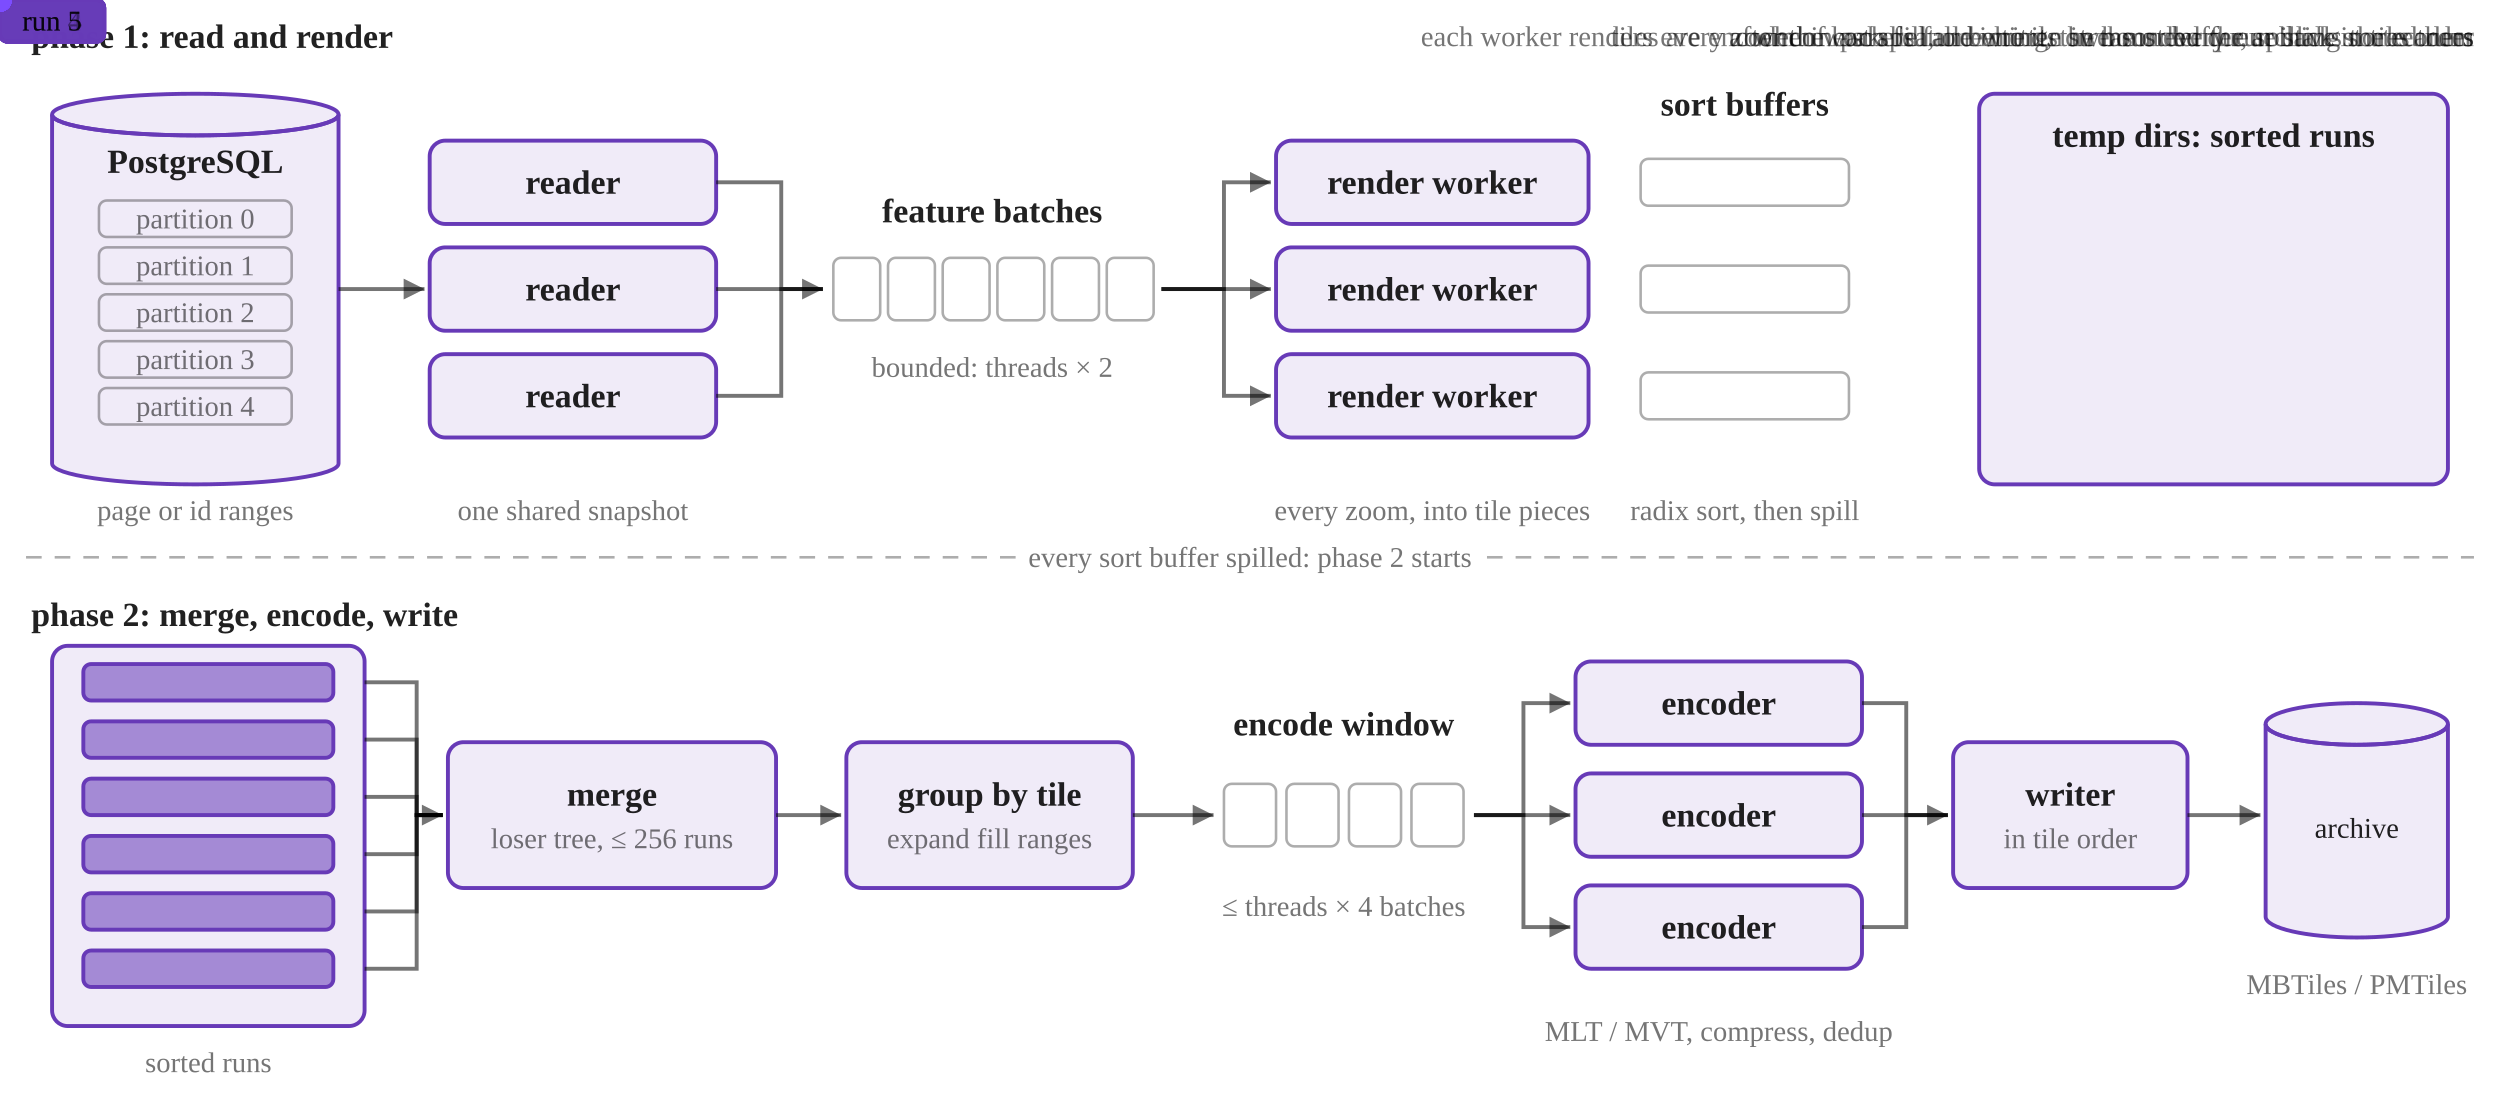
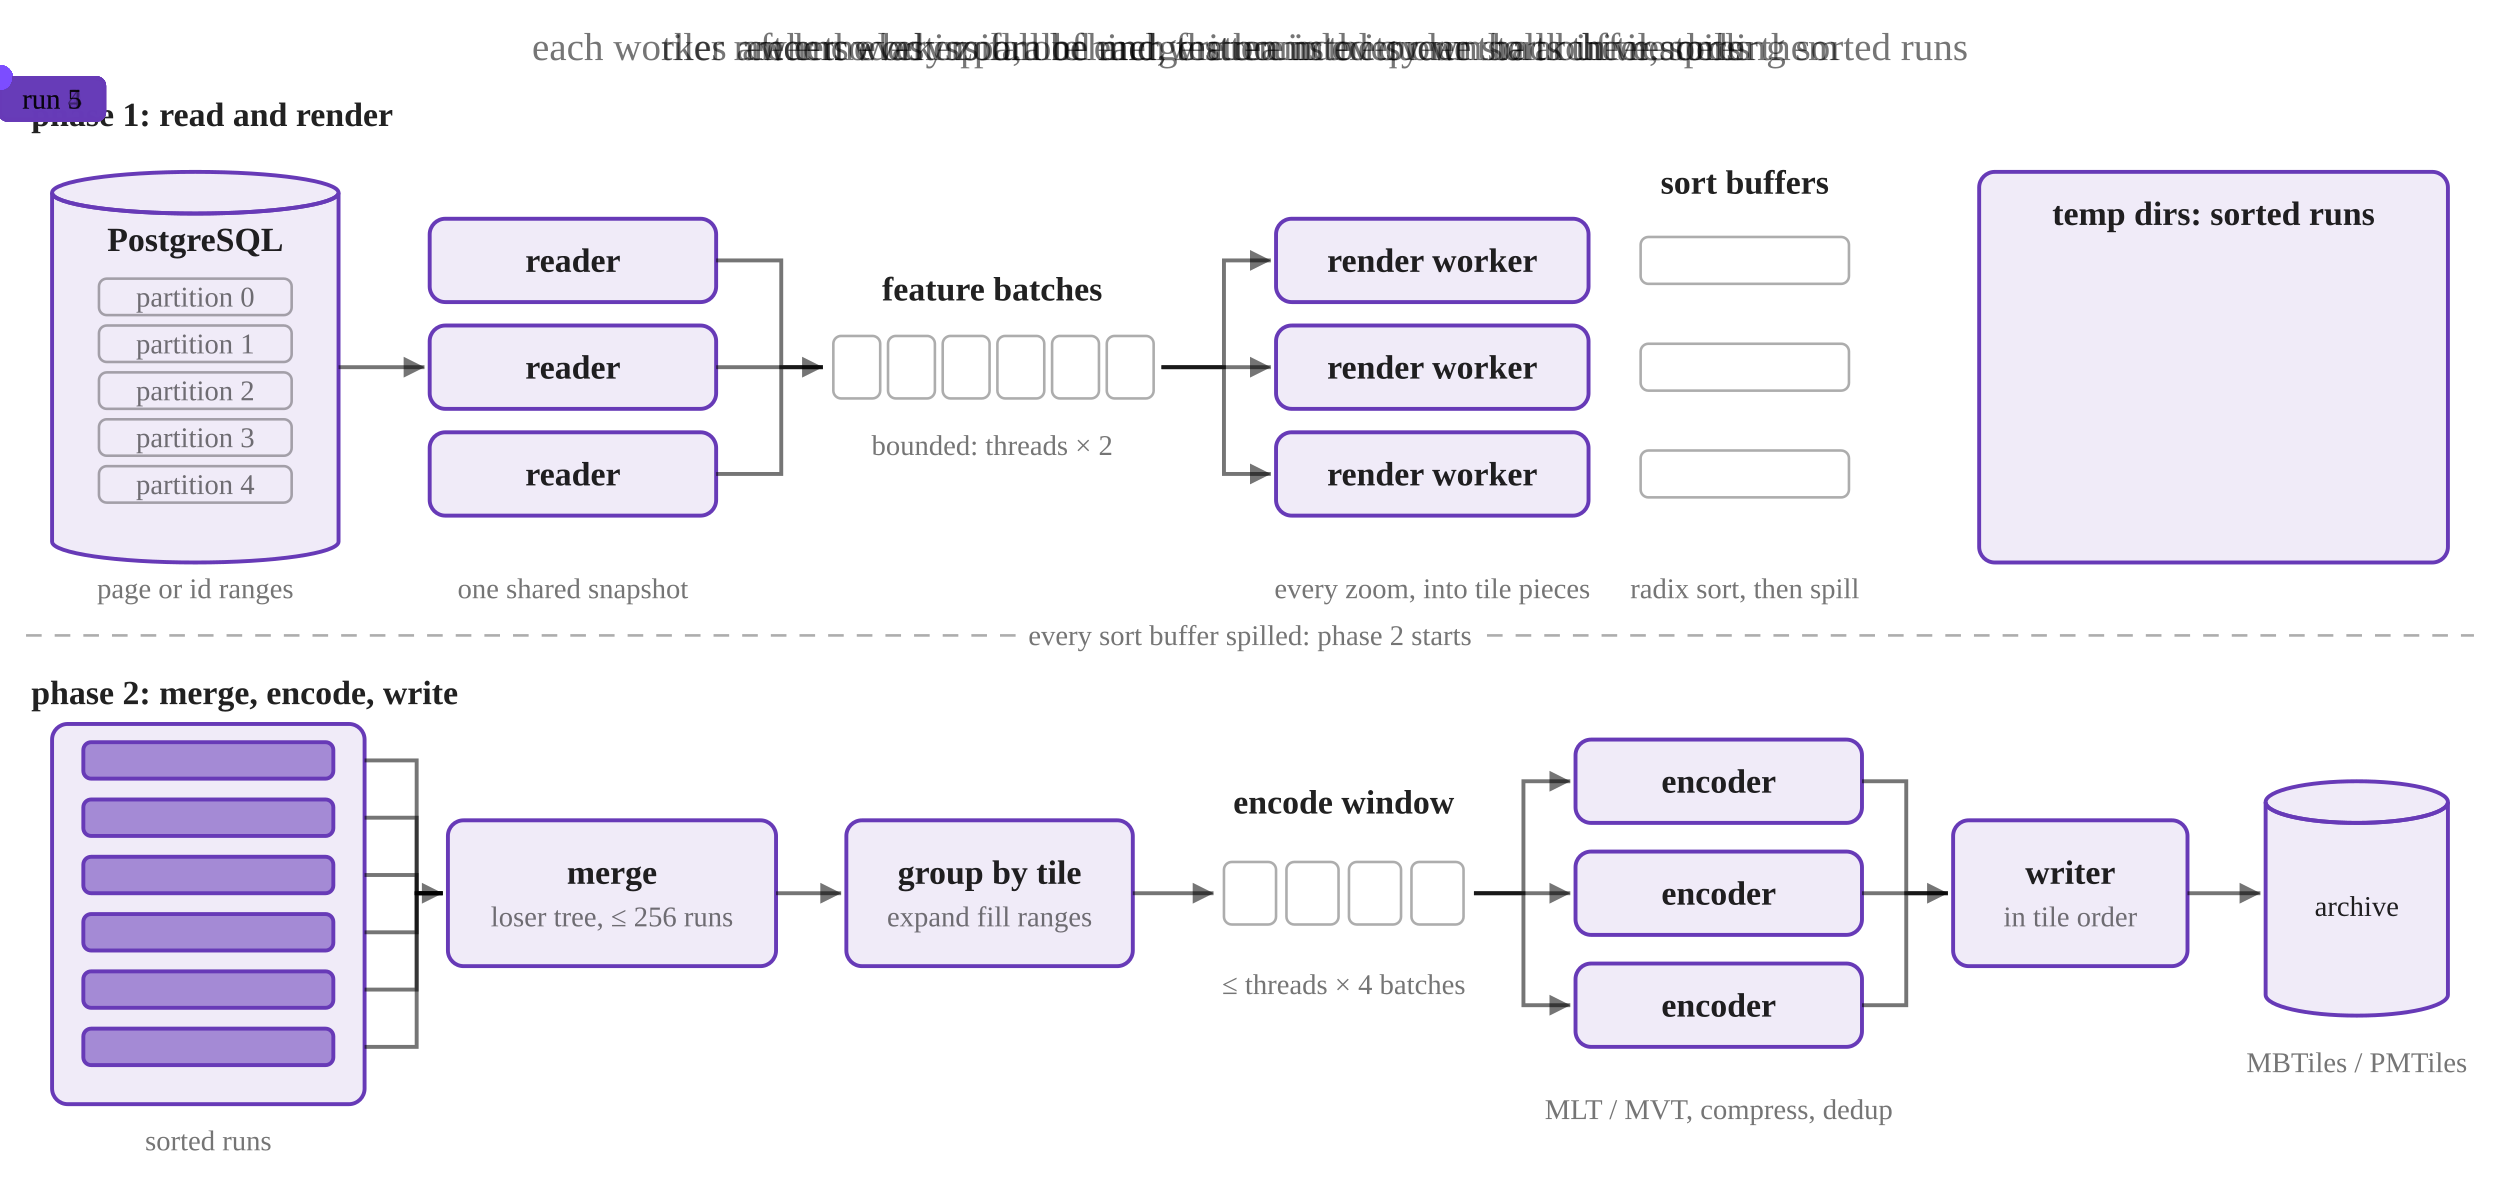
- <svg xmlns="http://www.w3.org/2000/svg" id="gen-overview" viewBox="0 0 960 430" width="100%" role="img" aria-label="martin generate in two phases: read and render into sorted runs, then merge, encode and write tiles in order">
-   <style>#gen-overview{font-family:var(--md-text-font-family,system-ui),system-ui,sans-serif;font-size:13px}#gen-overview .fg{fill:var(--md-default-fg-color,#000000de)}#gen-overview .muted{fill:var(--md-default-fg-color--light,#0000008a)}#gen-overview .line{stroke:var(--md-default-fg-color--lighter,#00000052);fill:none}#gen-overview .arrow{stroke:var(--md-default-fg-color--light,#0000008a);fill:none;stroke-width:1.5}#gen-overview .head{fill:var(--md-default-fg-color--light,#0000008a)}#gen-overview text{dominant-baseline:central}#gen-overview .t{font-weight:600}#gen-overview .s{font-size:11px}#gen-overview .mono{font-family:var(--md-code-font-family,ui-monospace),ui-monospace,monospace;font-size:11px}@media (prefers-reduced-motion:reduce){#gen-overview .motion{display:none}}#gen-overview .b-read{fill:var(--md-primary-fg-color,#673ab7);fill-opacity:.1;stroke:var(--md-primary-fg-color,#673ab7);stroke-width:1.5}#gen-overview .f-read{fill:var(--md-accent-fg-color,#7c4dff)}#gen-overview .k-read{stroke:var(--md-primary-fg-color,#673ab7)}#gen-overview .b-render{fill:var(--md-primary-fg-color,#673ab7);fill-opacity:.1;stroke:var(--md-primary-fg-color,#673ab7);stroke-width:1.5}#gen-overview .f-render{fill:var(--md-accent-fg-color,#7c4dff)}#gen-overview .k-render{stroke:var(--md-primary-fg-color,#673ab7)}#gen-overview .b-sort{fill:var(--md-primary-fg-color,#673ab7);fill-opacity:.1;stroke:var(--md-primary-fg-color,#673ab7);stroke-width:1.5}#gen-overview .f-sort{fill:var(--md-accent-fg-color,#7c4dff)}#gen-overview .k-sort{stroke:var(--md-primary-fg-color,#673ab7)}#gen-overview .b-encode{fill:var(--md-primary-fg-color,#673ab7);fill-opacity:.1;stroke:var(--md-primary-fg-color,#673ab7);stroke-width:1.5}#gen-overview .f-encode{fill:var(--md-accent-fg-color,#7c4dff)}#gen-overview .k-encode{stroke:var(--md-primary-fg-color,#673ab7)}#gen-overview .b-write{fill:var(--md-primary-fg-color,#673ab7);fill-opacity:.1;stroke:var(--md-primary-fg-color,#673ab7);stroke-width:1.5}#gen-overview .f-write{fill:var(--md-accent-fg-color,#7c4dff)}#gen-overview .k-write{stroke:var(--md-primary-fg-color,#673ab7)}#gen-overview .b-alert{fill:var(--md-accent-fg-color,#7c4dff);fill-opacity:.1;stroke:var(--md-accent-fg-color,#7c4dff);stroke-width:1.5}#gen-overview .f-alert{fill:var(--md-accent-fg-color,#7c4dff)}#gen-overview .k-alert{stroke:var(--md-accent-fg-color,#7c4dff)}</style>
+ <svg xmlns="http://www.w3.org/2000/svg" id="gen-overview" viewBox="0 -30 960 460" width="100%" role="img" aria-label="martin generate in two phases: read and render into sorted runs, then merge, encode and write tiles in order">
+   <style>#gen-overview{font-family:var(--md-text-font-family,system-ui),system-ui,sans-serif;font-size:13px}#gen-overview .fg{fill:var(--md-default-fg-color,#000000de)}#gen-overview .muted{fill:var(--md-default-fg-color--light,#0000008a)}#gen-overview .line{stroke:var(--md-default-fg-color--lighter,#00000052);fill:none}#gen-overview .arrow{stroke:var(--md-default-fg-color--light,#0000008a);fill:none;stroke-width:1.5}#gen-overview .head{fill:var(--md-default-fg-color--light,#0000008a)}#gen-overview text{dominant-baseline:central}#gen-overview .t{font-weight:600}#gen-overview .s{font-size:11px}#gen-overview .cap{font-size:15px}#gen-overview .mono{font-family:var(--md-code-font-family,ui-monospace),ui-monospace,monospace;font-size:11px}@media (prefers-reduced-motion:reduce){#gen-overview .motion{display:none}}#gen-overview .b-read{fill:var(--md-primary-fg-color,#673ab7);fill-opacity:.1;stroke:var(--md-primary-fg-color,#673ab7);stroke-width:1.5}#gen-overview .f-read{fill:var(--md-accent-fg-color,#7c4dff)}#gen-overview .k-read{stroke:var(--md-primary-fg-color,#673ab7)}#gen-overview .b-render{fill:var(--md-primary-fg-color,#673ab7);fill-opacity:.1;stroke:var(--md-primary-fg-color,#673ab7);stroke-width:1.5}#gen-overview .f-render{fill:var(--md-accent-fg-color,#7c4dff)}#gen-overview .k-render{stroke:var(--md-primary-fg-color,#673ab7)}#gen-overview .b-sort{fill:var(--md-primary-fg-color,#673ab7);fill-opacity:.1;stroke:var(--md-primary-fg-color,#673ab7);stroke-width:1.5}#gen-overview .f-sort{fill:var(--md-accent-fg-color,#7c4dff)}#gen-overview .k-sort{stroke:var(--md-primary-fg-color,#673ab7)}#gen-overview .b-encode{fill:var(--md-primary-fg-color,#673ab7);fill-opacity:.1;stroke:var(--md-primary-fg-color,#673ab7);stroke-width:1.5}#gen-overview .f-encode{fill:var(--md-accent-fg-color,#7c4dff)}#gen-overview .k-encode{stroke:var(--md-primary-fg-color,#673ab7)}#gen-overview .b-write{fill:var(--md-primary-fg-color,#673ab7);fill-opacity:.1;stroke:var(--md-primary-fg-color,#673ab7);stroke-width:1.5}#gen-overview .f-write{fill:var(--md-accent-fg-color,#7c4dff)}#gen-overview .k-write{stroke:var(--md-primary-fg-color,#673ab7)}#gen-overview .b-alert{fill:var(--md-accent-fg-color,#7c4dff);fill-opacity:.1;stroke:var(--md-accent-fg-color,#7c4dff);stroke-width:1.5}#gen-overview .f-alert{fill:var(--md-accent-fg-color,#7c4dff)}#gen-overview .k-alert{stroke:var(--md-accent-fg-color,#7c4dff)}</style>
  <text class="fg t" x="12" y="14" text-anchor="start">phase 1: read and render</text>
  <text class="fg t" x="12" y="236" text-anchor="start">phase 2: merge, encode, write</text>
  <path class="line" d="M10 214 H950" stroke-dasharray="6 5" />
  <text class="muted s" x="480" y="214" text-anchor="middle" style="paint-order:stroke;stroke:var(--md-default-bg-color,#fff);stroke-width:6px"> every sort buffer spilled: phase 2 starts </text>
  <path class="b-read" d="M20 44 a55.0 8 0 0 0 110 0 v134 a55.0 8 0 0 1 -110 0 Z" />
  <path class="b-read" d="M20 44 a55.0 8 0 0 1 110 0 a55.0 8 0 0 1 -110 0" />
  <text class="fg t" x="75" y="62" text-anchor="middle">PostgreSQL</text>
  <rect class="line" x="38" y="77" width="74" height="14" rx="3" />
  <text class="muted s" x="75" y="84" text-anchor="middle">partition 0</text>
  <rect class="line" x="38" y="95" width="74" height="14" rx="3" />
  <text class="muted s" x="75" y="102" text-anchor="middle">partition 1</text>
  <rect class="line" x="38" y="113" width="74" height="14" rx="3" />
  <text class="muted s" x="75" y="120" text-anchor="middle">partition 2</text>
  <rect class="line" x="38" y="131" width="74" height="14" rx="3" />
  <text class="muted s" x="75" y="138" text-anchor="middle">partition 3</text>
  <rect class="line" x="38" y="149" width="74" height="14" rx="3" />
  <text class="muted s" x="75" y="156" text-anchor="middle">partition 4</text>
  <text class="muted s" x="75" y="196" text-anchor="middle">page or id ranges</text>
  <rect class="b-read" x="165" y="54" width="110" height="32" rx="6" />
  <text class="fg t" x="220.0" y="70.0" text-anchor="middle">reader</text>
  <rect class="b-read" x="165" y="95" width="110" height="32" rx="6" />
  <text class="fg t" x="220.0" y="111.0" text-anchor="middle">reader</text>
  <rect class="b-read" x="165" y="136" width="110" height="32" rx="6" />
  <text class="fg t" x="220.0" y="152.0" text-anchor="middle">reader</text>
  <text class="muted s" x="220" y="196" text-anchor="middle">one shared snapshot</text>
  <path class="arrow" d="M130 111 L163 111" />
  <path class="head" d="M163.0 111.0 L155.0 107.0 L155.0 115.0 Z" />
  <rect class="line" x="320" y="99" width="18" height="24" rx="3" />
  <rect class="line" x="341" y="99" width="18" height="24" rx="3" />
  <rect class="line" x="362" y="99" width="18" height="24" rx="3" />
  <rect class="line" x="383" y="99" width="18" height="24" rx="3" />
  <rect class="line" x="404" y="99" width="18" height="24" rx="3" />
  <rect class="line" x="425" y="99" width="18" height="24" rx="3" />
  <text class="fg t" x="381" y="81" text-anchor="middle">feature batches</text>
  <text class="muted s" x="381" y="141" text-anchor="middle">bounded: threads × 2</text>
  <path class="arrow" d="M275 70 L300 70 L300 111 L316 111" />
  <path class="arrow" d="M275 111 L300 111 L300 111 L316 111" />
  <path class="head" d="M316.0 111.0 L308.0 107.0 L308.0 115.0 Z" />
  <path class="arrow" d="M275 152 L300 152 L300 111 L316 111" />
  <rect class="b-render" x="490" y="54" width="120" height="32" rx="6" />
  <text class="fg t" x="550.0" y="70.0" text-anchor="middle">render worker</text>
  <path class="arrow" d="M446 111 L470 111 L470 70 L488 70" />
  <path class="head" d="M488.0 70.0 L480.0 66.0 L480.0 74.0 Z" />
  <rect class="b-render" x="490" y="95" width="120" height="32" rx="6" />
  <text class="fg t" x="550.0" y="111.0" text-anchor="middle">render worker</text>
  <path class="arrow" d="M446 111 L470 111 L470 111 L488 111" />
  <path class="head" d="M488.0 111.0 L480.0 107.0 L480.0 115.0 Z" />
  <rect class="b-render" x="490" y="136" width="120" height="32" rx="6" />
  <text class="fg t" x="550.0" y="152.0" text-anchor="middle">render worker</text>
  <path class="arrow" d="M446 111 L470 111 L470 152 L488 152" />
  <path class="head" d="M488.0 152.0 L480.0 148.0 L480.0 156.0 Z" />
  <text class="muted s" x="550" y="196" text-anchor="middle">every zoom, into tile pieces</text>
  <rect class="line" x="630" y="61" width="80" height="18" rx="3" />
  <rect class="line" x="630" y="102" width="80" height="18" rx="3" />
  <rect class="line" x="630" y="143" width="80" height="18" rx="3" />
  <text class="fg t" x="670.0" y="40" text-anchor="middle">sort buffers</text>
  <text class="muted s" x="670.0" y="196" text-anchor="middle">radix sort, then spill</text>
  <rect class="b-sort" x="760" y="36" width="180" height="150" rx="6" />
  <text class="fg t" x="850" y="52" text-anchor="middle">temp dirs: sorted runs</text>
  <rect class="b-sort" x="20" y="248" width="120" height="146" rx="6" />
  <rect class="line" x="32" y="255" width="96" height="14" rx="3" />
  <rect class="line" x="32" y="277" width="96" height="14" rx="3" />
  <rect class="line" x="32" y="299" width="96" height="14" rx="3" />
  <rect class="line" x="32" y="321" width="96" height="14" rx="3" />
  <rect class="line" x="32" y="343" width="96" height="14" rx="3" />
  <rect class="line" x="32" y="365" width="96" height="14" rx="3" />
  <text class="muted s" x="80" y="408" text-anchor="middle">sorted runs</text>
  <rect class="b-sort" x="172" y="285" width="126" height="56" rx="6" />
  <text class="fg t" x="235.0" y="305.0" text-anchor="middle">merge</text>
  <text class="muted s" x="235.0" y="322.0" text-anchor="middle">loser tree, ≤ 256 runs</text>
  <path class="arrow" d="M140 262 L160 262 L160 313 L170 313" />
  <path class="head" d="M170.0 313.0 L162.0 309.0 L162.0 317.0 Z" />
  <path class="arrow" d="M140 284 L160 284 L160 313 L170 313" />
  <path class="arrow" d="M140 306 L160 306 L160 313 L170 313" />
  <path class="arrow" d="M140 328 L160 328 L160 313 L170 313" />
  <path class="arrow" d="M140 350 L160 350 L160 313 L170 313" />
  <path class="arrow" d="M140 372 L160 372 L160 313 L170 313" />
  <rect class="b-sort" x="325" y="285" width="110" height="56" rx="6" />
  <text class="fg t" x="380.0" y="305.0" text-anchor="middle">group by tile</text>
  <text class="muted s" x="380.0" y="322.0" text-anchor="middle">expand fill ranges</text>
  <path class="arrow" d="M298 313 L323 313" />
  <path class="head" d="M323.0 313.0 L315.0 309.0 L315.0 317.0 Z" />
  <rect class="line" x="470" y="301" width="20" height="24" rx="3" />
  <rect class="line" x="494" y="301" width="20" height="24" rx="3" />
  <rect class="line" x="518" y="301" width="20" height="24" rx="3" />
  <rect class="line" x="542" y="301" width="20" height="24" rx="3" />
  <text class="fg t" x="516" y="278" text-anchor="middle">encode window</text>
  <text class="muted s" x="516" y="348" text-anchor="middle">≤ threads × 4 batches</text>
  <path class="arrow" d="M435 313 L466 313" />
  <path class="head" d="M466.0 313.0 L458.0 309.0 L458.0 317.0 Z" />
  <rect class="b-encode" x="605" y="254" width="110" height="32" rx="6" />
  <text class="fg t" x="660.0" y="270.0" text-anchor="middle">encoder</text>
  <path class="arrow" d="M566 313 L585 313 L585 270 L603 270" />
  <path class="head" d="M603.0 270.0 L595.0 266.0 L595.0 274.0 Z" />
  <rect class="b-encode" x="605" y="297" width="110" height="32" rx="6" />
  <text class="fg t" x="660.0" y="313.0" text-anchor="middle">encoder</text>
  <path class="arrow" d="M566 313 L585 313 L585 313 L603 313" />
  <path class="head" d="M603.0 313.0 L595.0 309.0 L595.0 317.0 Z" />
  <rect class="b-encode" x="605" y="340" width="110" height="32" rx="6" />
  <text class="fg t" x="660.0" y="356.0" text-anchor="middle">encoder</text>
  <path class="arrow" d="M566 313 L585 313 L585 356 L603 356" />
  <path class="head" d="M603.0 356.0 L595.0 352.0 L595.0 360.0 Z" />
  <text class="muted s" x="660" y="396" text-anchor="middle">MLT / MVT, compress, dedup</text>
  <rect class="b-write" x="750" y="285" width="90" height="56" rx="6" />
  <text class="fg t" x="795.0" y="305.0" text-anchor="middle">writer</text>
  <text class="muted s" x="795.0" y="322.0" text-anchor="middle">in tile order</text>
  <path class="arrow" d="M715 270 L732 270 L732 313 L748 313" />
  <path class="arrow" d="M715 313 L732 313 L732 313 L748 313" />
  <path class="head" d="M748.0 313.0 L740.0 309.0 L740.0 317.0 Z" />
  <path class="arrow" d="M715 356 L732 356 L732 313 L748 313" />
  <path class="b-write" d="M870 278 a35.0 8 0 0 0 70 0 v74 a35.0 8 0 0 1 -70 0 Z" />
  <path class="b-write" d="M870 278 a35.0 8 0 0 1 70 0 a35.0 8 0 0 1 -70 0" />
  <text class="fg s" x="905" y="318" text-anchor="middle">archive</text>
  <text class="muted s" x="905" y="378" text-anchor="middle">MBTiles / PMTiles</text>
  <path class="arrow" d="M840 313 L868 313" />
  <path class="head" d="M868.0 313.0 L860.0 309.0 L860.0 317.0 Z" />
  <g class="motion">
    <circle class="f-read" r="5">
      <animateTransform attributeName="transform" type="translate" values="112 84;112 84;165 70;275 70;300 70;300 111;329 111;437 111;470 111;470 70;630 70;630 70" keyTimes="0;0.011;0.023;0.046;0.052;0.06;0.067;0.09;0.097;0.105;0.14;1" dur="18.0s" repeatCount="indefinite" />
      <animate attributeName="opacity" values="0;1;0" keyTimes="0;0.011;0.14" dur="18.0s" calcMode="discrete" repeatCount="indefinite" />
    </circle>
    <circle class="f-read" r="5">
      <animateTransform attributeName="transform" type="translate" values="112 102;112 102;165 111;275 111;300 111;300 111;329 111;437 111;470 111;470 152;630 152;630 152" keyTimes="0;0.027;0.038;0.062;0.067;0.067;0.073;0.096;0.103;0.112;0.146;1" dur="18.0s" repeatCount="indefinite" />
      <animate attributeName="opacity" values="0;1;0" keyTimes="0;0.027;0.146" dur="18.0s" calcMode="discrete" repeatCount="indefinite" />
    </circle>
    <circle class="f-read" r="5">
      <animateTransform attributeName="transform" type="translate" values="112 120;112 120;165 152;275 152;300 152;300 111;329 111;437 111;470 111;470 111;630 111;630 111" keyTimes="0;0.042;0.056;0.079;0.084;0.093;0.099;0.122;0.129;0.129;0.164;1" dur="18.0s" repeatCount="indefinite" />
      <animate attributeName="opacity" values="0;1;0" keyTimes="0;0.042;0.164" dur="18.0s" calcMode="discrete" repeatCount="indefinite" />
    </circle>
    <circle class="f-read" r="5">
      <animateTransform attributeName="transform" type="translate" values="112 138;112 138;165 70;275 70;300 70;300 111;329 111;437 111;470 111;470 111;630 111;630 111" keyTimes="0;0.058;0.076;0.1;0.105;0.114;0.12;0.143;0.15;0.15;0.184;1" dur="18.0s" repeatCount="indefinite" />
      <animate attributeName="opacity" values="0;1;0" keyTimes="0;0.058;0.184" dur="18.0s" calcMode="discrete" repeatCount="indefinite" />
    </circle>
    <circle class="f-read" r="5">
      <animateTransform attributeName="transform" type="translate" values="112 156;112 156;165 111;275 111;300 111;300 111;329 111;437 111;470 111;470 70;630 70;630 70" keyTimes="0;0.073;0.088;0.112;0.117;0.117;0.123;0.146;0.153;0.162;0.196;1" dur="18.0s" repeatCount="indefinite" />
      <animate attributeName="opacity" values="0;1;0" keyTimes="0;0.073;0.196" dur="18.0s" calcMode="discrete" repeatCount="indefinite" />
    </circle>
    <circle class="f-read" r="5">
      <animateTransform attributeName="transform" type="translate" values="112 84;112 84;165 152;275 152;300 152;300 111;329 111;437 111;470 111;470 152;630 152;630 152" keyTimes="0;0.089;0.107;0.131;0.136;0.145;0.151;0.174;0.181;0.19;0.224;1" dur="18.0s" repeatCount="indefinite" />
      <animate attributeName="opacity" values="0;1;0" keyTimes="0;0.089;0.224" dur="18.0s" calcMode="discrete" repeatCount="indefinite" />
    </circle>
    <circle class="f-read" r="5">
      <animateTransform attributeName="transform" type="translate" values="112 102;112 102;165 70;275 70;300 70;300 111;329 111;437 111;470 111;470 152;630 152;630 152" keyTimes="0;0.104;0.118;0.141;0.146;0.155;0.162;0.185;0.192;0.2;0.235;1" dur="18.0s" repeatCount="indefinite" />
      <animate attributeName="opacity" values="0;1;0" keyTimes="0;0.104;0.235" dur="18.0s" calcMode="discrete" repeatCount="indefinite" />
    </circle>
    <circle class="f-read" r="5">
      <animateTransform attributeName="transform" type="translate" values="112 120;112 120;165 111;275 111;300 111;300 111;329 111;437 111;470 111;470 111;630 111;630 111" keyTimes="0;0.12;0.132;0.155;0.16;0.16;0.167;0.19;0.197;0.197;0.231;1" dur="18.0s" repeatCount="indefinite" />
      <animate attributeName="opacity" values="0;1;0" keyTimes="0;0.12;0.231" dur="18.0s" calcMode="discrete" repeatCount="indefinite" />
    </circle>
    <circle class="f-read" r="5">
      <animateTransform attributeName="transform" type="translate" values="112 138;112 138;165 152;275 152;300 152;300 111;329 111;437 111;470 111;470 70;630 70;630 70" keyTimes="0;0.136;0.147;0.171;0.176;0.185;0.191;0.214;0.221;0.23;0.264;1" dur="18.0s" repeatCount="indefinite" />
      <animate attributeName="opacity" values="0;1;0" keyTimes="0;0.136;0.264" dur="18.0s" calcMode="discrete" repeatCount="indefinite" />
    </circle>
    <circle class="f-read" r="5">
      <animateTransform attributeName="transform" type="translate" values="112 156;112 156;165 70;275 70;300 70;300 111;329 111;437 111;470 111;470 70;630 70;630 70" keyTimes="0;0.151;0.173;0.196;0.202;0.21;0.216;0.24;0.247;0.255;0.29;1" dur="18.0s" repeatCount="indefinite" />
      <animate attributeName="opacity" values="0;1;0" keyTimes="0;0.151;0.29" dur="18.0s" calcMode="discrete" repeatCount="indefinite" />
    </circle>
    <circle class="f-read" r="5">
      <animateTransform attributeName="transform" type="translate" values="112 84;112 84;165 111;275 111;300 111;300 111;329 111;437 111;470 111;470 152;630 152;630 152" keyTimes="0;0.167;0.179;0.203;0.208;0.208;0.214;0.237;0.244;0.253;0.287;1" dur="18.0s" repeatCount="indefinite" />
      <animate attributeName="opacity" values="0;1;0" keyTimes="0;0.167;0.287" dur="18.0s" calcMode="discrete" repeatCount="indefinite" />
    </circle>
    <circle class="f-read" r="5">
      <animateTransform attributeName="transform" type="translate" values="112 102;112 102;165 152;275 152;300 152;300 111;329 111;437 111;470 111;470 111;630 111;630 111" keyTimes="0;0.182;0.198;0.221;0.227;0.235;0.242;0.265;0.272;0.272;0.306;1" dur="18.0s" repeatCount="indefinite" />
      <animate attributeName="opacity" values="0;1;0" keyTimes="0;0.182;0.306" dur="18.0s" calcMode="discrete" repeatCount="indefinite" />
    </circle>
    <circle class="f-read" r="5">
      <animateTransform attributeName="transform" type="translate" values="112 120;112 120;165 70;275 70;300 70;300 111;329 111;437 111;470 111;470 111;630 111;630 111" keyTimes="0;0.198;0.213;0.237;0.242;0.251;0.257;0.28;0.287;0.287;0.322;1" dur="18.0s" repeatCount="indefinite" />
      <animate attributeName="opacity" values="0;1;0" keyTimes="0;0.198;0.322" dur="18.0s" calcMode="discrete" repeatCount="indefinite" />
    </circle>
    <circle class="f-read" r="5">
      <animateTransform attributeName="transform" type="translate" values="112 138;112 138;165 111;275 111;300 111;300 111;329 111;437 111;470 111;470 70;630 70;630 70" keyTimes="0;0.213;0.226;0.249;0.255;0.255;0.261;0.284;0.291;0.3;0.334;1" dur="18.0s" repeatCount="indefinite" />
      <animate attributeName="opacity" values="0;1;0" keyTimes="0;0.213;0.334" dur="18.0s" calcMode="discrete" repeatCount="indefinite" />
    </circle>
    <circle class="f-read" r="5">
      <animateTransform attributeName="transform" type="translate" values="112 156;112 156;165 152;275 152;300 152;300 111;329 111;437 111;470 111;470 152;630 152;630 152" keyTimes="0;0.229;0.24;0.264;0.269;0.278;0.284;0.307;0.314;0.323;0.357;1" dur="18.0s" repeatCount="indefinite" />
      <animate attributeName="opacity" values="0;1;0" keyTimes="0;0.229;0.357" dur="18.0s" calcMode="discrete" repeatCount="indefinite" />
    </circle>
    <circle class="f-read" r="5">
      <animateTransform attributeName="transform" type="translate" values="112 84;112 84;165 70;275 70;300 70;300 111;329 111;437 111;470 111;470 152;630 152;630 152" keyTimes="0;0.244;0.256;0.28;0.285;0.294;0.3;0.323;0.33;0.339;0.373;1" dur="18.0s" repeatCount="indefinite" />
      <animate attributeName="opacity" values="0;1;0" keyTimes="0;0.244;0.373" dur="18.0s" calcMode="discrete" repeatCount="indefinite" />
    </circle>
    <circle class="f-read" r="5">
      <animateTransform attributeName="transform" type="translate" values="112 102;112 102;165 111;275 111;300 111;300 111;329 111;437 111;470 111;470 111;630 111;630 111" keyTimes="0;0.26;0.272;0.295;0.3;0.3;0.306;0.33;0.337;0.337;0.371;1" dur="18.0s" repeatCount="indefinite" />
      <animate attributeName="opacity" values="0;1;0" keyTimes="0;0.26;0.371" dur="18.0s" calcMode="discrete" repeatCount="indefinite" />
    </circle>
    <circle class="f-read" r="5">
      <animateTransform attributeName="transform" type="translate" values="112 120;112 120;165 152;275 152;300 152;300 111;329 111;437 111;470 111;470 70;630 70;630 70" keyTimes="0;0.276;0.289;0.312;0.318;0.326;0.333;0.356;0.363;0.371;0.406;1" dur="18.0s" repeatCount="indefinite" />
      <animate attributeName="opacity" values="0;1;0" keyTimes="0;0.276;0.406" dur="18.0s" calcMode="discrete" repeatCount="indefinite" />
    </circle>
    <circle class="f-read" r="5">
      <animateTransform attributeName="transform" type="translate" values="112 138;112 138;165 70;275 70;300 70;300 111;329 111;437 111;470 111;470 70;630 70;630 70" keyTimes="0;0.291;0.309;0.333;0.338;0.347;0.353;0.376;0.384;0.392;0.426;1" dur="18.0s" repeatCount="indefinite" />
      <animate attributeName="opacity" values="0;1;0" keyTimes="0;0.291;0.426" dur="18.0s" calcMode="discrete" repeatCount="indefinite" />
    </circle>
    <rect class="f-render" x="630" y="61" height="18" rx="3" width="0" opacity=".6">
      <animate attributeName="width" values="0;16;32;48;64;80;0;16;32;0" keyTimes="0;0.14;0.196;0.264;0.29;0.334;0.354;0.406;0.426;0.467" dur="18.0s" calcMode="discrete" repeatCount="indefinite" />
    </rect>
    <rect class="f-render" x="630" y="102" height="18" rx="3" width="0" opacity=".6">
      <animate attributeName="width" values="0;16;32;48;64;80;0;16;0" keyTimes="0;0.164;0.184;0.231;0.306;0.322;0.341;0.371;0.473" dur="18.0s" calcMode="discrete" repeatCount="indefinite" />
    </rect>
    <rect class="f-render" x="630" y="143" height="18" rx="3" width="0" opacity=".6">
      <animate attributeName="width" values="0;16;32;48;64;80;16;0;0" keyTimes="0;0.146;0.224;0.235;0.287;0.357;0.373;0.377;0.48" dur="18.0s" calcMode="discrete" repeatCount="indefinite" />
    </rect>
    <g>
      <animateTransform attributeName="transform" type="translate" values="650 104;650 104;780 70;780 70" keyTimes="0;0.322;0.349;1" dur="18.0s" repeatCount="indefinite" />
      <animate attributeName="opacity" values="0;1;0" keyTimes="0;0.322;0.522" dur="18.0s" calcMode="discrete" repeatCount="indefinite" />
      <rect class="b-sort" width="40" height="16" rx="3" style="fill-opacity:.55" />
      <text class="fg mono" x="20" y="8" text-anchor="middle">run 0</text>
    </g>
    <g>
      <animateTransform attributeName="transform" type="translate" values="650 63;650 63;832 70;832 70" keyTimes="0;0.334;0.362;1" dur="18.0s" repeatCount="indefinite" />
      <animate attributeName="opacity" values="0;1;0" keyTimes="0;0.334;0.522" dur="18.0s" calcMode="discrete" repeatCount="indefinite" />
      <rect class="b-sort" width="40" height="16" rx="3" style="fill-opacity:.55" />
      <text class="fg mono" x="20" y="8" text-anchor="middle">run 1</text>
    </g>
    <g>
      <animateTransform attributeName="transform" type="translate" values="650 145;650 145;884 70;884 70" keyTimes="0;0.357;0.385;1" dur="18.0s" repeatCount="indefinite" />
      <animate attributeName="opacity" values="0;1;0" keyTimes="0;0.357;0.522" dur="18.0s" calcMode="discrete" repeatCount="indefinite" />
      <rect class="b-sort" width="40" height="16" rx="3" style="fill-opacity:.55" />
      <text class="fg mono" x="20" y="8" text-anchor="middle">run 2</text>
    </g>
    <g>
      <animateTransform attributeName="transform" type="translate" values="650 63;650 63;780 94;780 94" keyTimes="0;0.45;0.478;1" dur="18.0s" repeatCount="indefinite" />
      <animate attributeName="opacity" values="0;1;0" keyTimes="0;0.45;0.522" dur="18.0s" calcMode="discrete" repeatCount="indefinite" />
      <rect class="b-sort" width="40" height="16" rx="3" style="fill-opacity:.55" />
      <text class="fg mono" x="20" y="8" text-anchor="middle">run 3</text>
    </g>
    <g>
      <animateTransform attributeName="transform" type="translate" values="650 104;650 104;832 94;832 94" keyTimes="0;0.457;0.484;1" dur="18.0s" repeatCount="indefinite" />
      <animate attributeName="opacity" values="0;1;0" keyTimes="0;0.457;0.522" dur="18.0s" calcMode="discrete" repeatCount="indefinite" />
      <rect class="b-sort" width="40" height="16" rx="3" style="fill-opacity:.55" />
      <text class="fg mono" x="20" y="8" text-anchor="middle">run 4</text>
    </g>
    <g>
      <animateTransform attributeName="transform" type="translate" values="650 145;650 145;884 94;884 94" keyTimes="0;0.463;0.491;1" dur="18.0s" repeatCount="indefinite" />
      <animate attributeName="opacity" values="0;1;0" keyTimes="0;0.463;0.522" dur="18.0s" calcMode="discrete" repeatCount="indefinite" />
      <rect class="b-sort" width="40" height="16" rx="3" style="fill-opacity:.55" />
      <text class="fg mono" x="20" y="8" text-anchor="middle">run 5</text>
    </g>
    <rect class="b-sort" x="32" y="255" height="14" rx="3" style="fill-opacity:.55" width="96">
      <animate attributeName="width" values="96;96;4;4" keyTimes="0;0.5;0.944;1" dur="18.0s" repeatCount="indefinite" />
      <animate attributeName="opacity" values="0;1;0" keyTimes="0;0.5;0.967" dur="18.0s" calcMode="discrete" repeatCount="indefinite" />
    </rect>
    <rect class="b-sort" x="32" y="277" height="14" rx="3" style="fill-opacity:.55" width="96">
      <animate attributeName="width" values="96;96;4;4" keyTimes="0;0.5;0.933;1" dur="18.0s" repeatCount="indefinite" />
      <animate attributeName="opacity" values="0;1;0" keyTimes="0;0.5;0.967" dur="18.0s" calcMode="discrete" repeatCount="indefinite" />
    </rect>
    <rect class="b-sort" x="32" y="299" height="14" rx="3" style="fill-opacity:.55" width="96">
      <animate attributeName="width" values="96;96;4;4" keyTimes="0;0.5;0.922;1" dur="18.0s" repeatCount="indefinite" />
      <animate attributeName="opacity" values="0;1;0" keyTimes="0;0.5;0.967" dur="18.0s" calcMode="discrete" repeatCount="indefinite" />
    </rect>
    <rect class="b-sort" x="32" y="321" height="14" rx="3" style="fill-opacity:.55" width="96">
      <animate attributeName="width" values="96;96;4;4" keyTimes="0;0.5;0.911;1" dur="18.0s" repeatCount="indefinite" />
      <animate attributeName="opacity" values="0;1;0" keyTimes="0;0.5;0.967" dur="18.0s" calcMode="discrete" repeatCount="indefinite" />
    </rect>
    <rect class="b-sort" x="32" y="343" height="14" rx="3" style="fill-opacity:.55" width="96">
      <animate attributeName="width" values="96;96;4;4" keyTimes="0;0.5;0.9;1" dur="18.0s" repeatCount="indefinite" />
      <animate attributeName="opacity" values="0;1;0" keyTimes="0;0.5;0.967" dur="18.0s" calcMode="discrete" repeatCount="indefinite" />
    </rect>
    <rect class="b-sort" x="32" y="365" height="14" rx="3" style="fill-opacity:.55" width="96">
      <animate attributeName="width" values="96;96;4;4" keyTimes="0;0.5;0.889;1" dur="18.0s" repeatCount="indefinite" />
      <animate attributeName="opacity" values="0;1;0" keyTimes="0;0.5;0.967" dur="18.0s" calcMode="discrete" repeatCount="indefinite" />
    </rect>
    <circle class="f-sort" r="4.5">
      <animateTransform attributeName="transform" type="translate" values="128 262;128 262;160 262;160 313;180 313;290 313;325 313;435 313;480 313;556 313;585 313;585 270;605 270;605 270" keyTimes="0;0.517;0.523;0.532;0.536;0.556;0.563;0.583;0.591;0.605;0.611;0.619;0.622;1" dur="18.0s" repeatCount="indefinite" />
      <animate attributeName="opacity" values="0;1;0" keyTimes="0;0.517;0.622" dur="18.0s" calcMode="discrete" repeatCount="indefinite" />
    </circle>
    <circle class="f-write" r="4.5">
      <animateTransform attributeName="transform" type="translate" values="715 270;715 270;732 270;732 313;750 313;840 313;880 313;880 313" keyTimes="0;0.65;0.653;0.661;0.665;0.681;0.689;1" dur="18.0s" repeatCount="indefinite" />
      <animate attributeName="opacity" values="0;1;0" keyTimes="0;0.65;0.689" dur="18.0s" calcMode="discrete" repeatCount="indefinite" />
    </circle>
    <circle class="f-sort" r="4.5">
      <animateTransform attributeName="transform" type="translate" values="128 284;128 284;160 284;160 313;180 313;290 313;325 313;435 313;480 313;556 313;585 313;585 356;605 356;605 356" keyTimes="0;0.533;0.539;0.545;0.548;0.569;0.575;0.596;0.604;0.618;0.623;0.631;0.635;1" dur="18.0s" repeatCount="indefinite" />
      <animate attributeName="opacity" values="0;1;0" keyTimes="0;0.533;0.635" dur="18.0s" calcMode="discrete" repeatCount="indefinite" />
    </circle>
    <circle class="f-write" r="4.5">
      <animateTransform attributeName="transform" type="translate" values="715 356;715 356;732 356;732 313;750 313;840 313;880 313;880 313" keyTimes="0;0.677;0.68;0.688;0.691;0.708;0.715;1" dur="18.0s" repeatCount="indefinite" />
      <animate attributeName="opacity" values="0;1;0" keyTimes="0;0.677;0.715" dur="18.0s" calcMode="discrete" repeatCount="indefinite" />
    </circle>
    <circle class="f-sort" r="4.5">
      <animateTransform attributeName="transform" type="translate" values="128 306;128 306;160 306;160 313;180 313;290 313;325 313;435 313;480 313;556 313;585 313;585 356;605 356;605 356" keyTimes="0;0.55;0.556;0.557;0.561;0.581;0.588;0.608;0.617;0.631;0.636;0.644;0.648;1" dur="18.0s" repeatCount="indefinite" />
      <animate attributeName="opacity" values="0;1;0" keyTimes="0;0.55;0.648" dur="18.0s" calcMode="discrete" repeatCount="indefinite" />
    </circle>
    <circle class="f-write" r="4.5">
      <animateTransform attributeName="transform" type="translate" values="715 356;715 356;732 356;732 313;750 313;840 313;880 313;880 313" keyTimes="0;0.703;0.706;0.714;0.718;0.734;0.742;1" dur="18.0s" repeatCount="indefinite" />
      <animate attributeName="opacity" values="0;1;0" keyTimes="0;0.703;0.742" dur="18.0s" calcMode="discrete" repeatCount="indefinite" />
    </circle>
    <circle class="f-sort" r="4.5">
      <animateTransform attributeName="transform" type="translate" values="128 328;128 328;160 328;160 313;180 313;290 313;325 313;435 313;480 313;556 313;585 313;585 313;605 313;605 313" keyTimes="0;0.567;0.573;0.575;0.579;0.599;0.606;0.626;0.635;0.649;0.654;0.654;0.658;1" dur="18.0s" repeatCount="indefinite" />
      <animate attributeName="opacity" values="0;1;0" keyTimes="0;0.567;0.658" dur="18.0s" calcMode="discrete" repeatCount="indefinite" />
    </circle>
    <circle class="f-write" r="4.5">
      <animateTransform attributeName="transform" type="translate" values="715 313;715 313;732 313;732 313;750 313;840 313;880 313;880 313" keyTimes="0;0.686;0.689;0.689;0.692;0.709;0.716;1" dur="18.0s" repeatCount="indefinite" />
      <animate attributeName="opacity" values="0;1;0" keyTimes="0;0.686;0.716" dur="18.0s" calcMode="discrete" repeatCount="indefinite" />
    </circle>
    <circle class="f-sort" r="4.5">
      <animateTransform attributeName="transform" type="translate" values="128 350;128 350;160 350;160 313;180 313;290 313;325 313;435 313;480 313;556 313;585 313;585 313;605 313;605 313" keyTimes="0;0.583;0.589;0.596;0.6;0.62;0.627;0.647;0.655;0.669;0.675;0.675;0.678;1" dur="18.0s" repeatCount="indefinite" />
      <animate attributeName="opacity" values="0;1;0" keyTimes="0;0.583;0.678" dur="18.0s" calcMode="discrete" repeatCount="indefinite" />
    </circle>
    <circle class="f-write" r="4.5">
      <animateTransform attributeName="transform" type="translate" values="715 313;715 313;732 313;732 313;750 313;840 313;880 313;880 313" keyTimes="0;0.72;0.723;0.723;0.727;0.743;0.751;1" dur="18.0s" repeatCount="indefinite" />
      <animate attributeName="opacity" values="0;1;0" keyTimes="0;0.72;0.751" dur="18.0s" calcMode="discrete" repeatCount="indefinite" />
    </circle>
    <circle class="f-sort" r="4.5">
      <animateTransform attributeName="transform" type="translate" values="128 372;128 372;160 372;160 313;180 313;290 313;325 313;435 313;480 313;556 313;585 313;585 270;605 270;605 270" keyTimes="0;0.6;0.606;0.617;0.621;0.641;0.647;0.668;0.676;0.69;0.696;0.704;0.707;1" dur="18.0s" repeatCount="indefinite" />
      <animate attributeName="opacity" values="0;1;0" keyTimes="0;0.6;0.707" dur="18.0s" calcMode="discrete" repeatCount="indefinite" />
    </circle>
    <circle class="f-write" r="4.5">
      <animateTransform attributeName="transform" type="translate" values="715 270;715 270;732 270;732 313;750 313;840 313;880 313;880 313" keyTimes="0;0.763;0.766;0.774;0.777;0.794;0.801;1" dur="18.0s" repeatCount="indefinite" />
      <animate attributeName="opacity" values="0;1;0" keyTimes="0;0.763;0.801" dur="18.0s" calcMode="discrete" repeatCount="indefinite" />
    </circle>
    <circle class="f-sort" r="4.5">
      <animateTransform attributeName="transform" type="translate" values="128 262;128 262;160 262;160 313;180 313;290 313;325 313;435 313;480 313;556 313;585 313;585 270;605 270;605 270" keyTimes="0;0.617;0.623;0.632;0.636;0.656;0.663;0.683;0.691;0.705;0.711;0.719;0.722;1" dur="18.0s" repeatCount="indefinite" />
      <animate attributeName="opacity" values="0;1;0" keyTimes="0;0.617;0.722" dur="18.0s" calcMode="discrete" repeatCount="indefinite" />
    </circle>
    <circle class="f-write" r="4.5">
      <animateTransform attributeName="transform" type="translate" values="715 270;715 270;732 270;732 313;750 313;840 313;880 313;880 313" keyTimes="0;0.75;0.753;0.761;0.765;0.781;0.789;1" dur="18.0s" repeatCount="indefinite" />
      <animate attributeName="opacity" values="0;1;0" keyTimes="0;0.75;0.789" dur="18.0s" calcMode="discrete" repeatCount="indefinite" />
    </circle>
    <circle class="f-sort" r="4.5">
      <animateTransform attributeName="transform" type="translate" values="128 284;128 284;160 284;160 313;180 313;290 313;325 313;435 313;480 313;556 313;585 313;585 356;605 356;605 356" keyTimes="0;0.633;0.639;0.645;0.648;0.669;0.675;0.696;0.704;0.718;0.723;0.731;0.735;1" dur="18.0s" repeatCount="indefinite" />
      <animate attributeName="opacity" values="0;1;0" keyTimes="0;0.633;0.735" dur="18.0s" calcMode="discrete" repeatCount="indefinite" />
    </circle>
    <circle class="f-write" r="4.5">
      <animateTransform attributeName="transform" type="translate" values="715 356;715 356;732 356;732 313;750 313;840 313;880 313;880 313" keyTimes="0;0.777;0.78;0.788;0.791;0.808;0.815;1" dur="18.0s" repeatCount="indefinite" />
      <animate attributeName="opacity" values="0;1;0" keyTimes="0;0.777;0.815" dur="18.0s" calcMode="discrete" repeatCount="indefinite" />
    </circle>
    <circle class="f-sort" r="4.5">
      <animateTransform attributeName="transform" type="translate" values="128 306;128 306;160 306;160 313;180 313;290 313;325 313;435 313;480 313;556 313;585 313;585 356;605 356;605 356" keyTimes="0;0.65;0.656;0.657;0.661;0.681;0.688;0.708;0.717;0.731;0.736;0.744;0.748;1" dur="18.0s" repeatCount="indefinite" />
      <animate attributeName="opacity" values="0;1;0" keyTimes="0;0.65;0.748" dur="18.0s" calcMode="discrete" repeatCount="indefinite" />
    </circle>
    <circle class="f-write" r="4.5">
      <animateTransform attributeName="transform" type="translate" values="715 356;715 356;732 356;732 313;750 313;840 313;880 313;880 313" keyTimes="0;0.803;0.806;0.814;0.818;0.834;0.842;1" dur="18.0s" repeatCount="indefinite" />
      <animate attributeName="opacity" values="0;1;0" keyTimes="0;0.803;0.842" dur="18.0s" calcMode="discrete" repeatCount="indefinite" />
    </circle>
    <circle class="f-sort" r="4.5">
      <animateTransform attributeName="transform" type="translate" values="128 328;128 328;160 328;160 313;180 313;290 313;325 313;435 313;480 313;556 313;585 313;585 313;605 313;605 313" keyTimes="0;0.667;0.673;0.675;0.679;0.699;0.706;0.726;0.735;0.749;0.754;0.754;0.758;1" dur="18.0s" repeatCount="indefinite" />
      <animate attributeName="opacity" values="0;1;0" keyTimes="0;0.667;0.758" dur="18.0s" calcMode="discrete" repeatCount="indefinite" />
    </circle>
    <circle class="f-write" r="4.5">
      <animateTransform attributeName="transform" type="translate" values="715 313;715 313;732 313;732 313;750 313;840 313;880 313;880 313" keyTimes="0;0.786;0.789;0.789;0.792;0.809;0.816;1" dur="18.0s" repeatCount="indefinite" />
      <animate attributeName="opacity" values="0;1;0" keyTimes="0;0.786;0.816" dur="18.0s" calcMode="discrete" repeatCount="indefinite" />
    </circle>
    <circle class="f-sort" r="4.5">
      <animateTransform attributeName="transform" type="translate" values="128 350;128 350;160 350;160 313;180 313;290 313;325 313;435 313;480 313;556 313;585 313;585 313;605 313;605 313" keyTimes="0;0.683;0.689;0.696;0.7;0.72;0.727;0.747;0.755;0.769;0.775;0.775;0.778;1" dur="18.0s" repeatCount="indefinite" />
      <animate attributeName="opacity" values="0;1;0" keyTimes="0;0.683;0.778" dur="18.0s" calcMode="discrete" repeatCount="indefinite" />
    </circle>
    <circle class="f-write" r="4.5">
      <animateTransform attributeName="transform" type="translate" values="715 313;715 313;732 313;732 313;750 313;840 313;880 313;880 313" keyTimes="0;0.82;0.823;0.823;0.827;0.843;0.851;1" dur="18.0s" repeatCount="indefinite" />
      <animate attributeName="opacity" values="0;1;0" keyTimes="0;0.82;0.851" dur="18.0s" calcMode="discrete" repeatCount="indefinite" />
    </circle>
    <circle class="f-sort" r="4.5">
      <animateTransform attributeName="transform" type="translate" values="128 372;128 372;160 372;160 313;180 313;290 313;325 313;435 313;480 313;556 313;585 313;585 270;605 270;605 270" keyTimes="0;0.7;0.706;0.717;0.721;0.741;0.747;0.768;0.776;0.79;0.796;0.803;0.807;1" dur="18.0s" repeatCount="indefinite" />
      <animate attributeName="opacity" values="0;1;0" keyTimes="0;0.7;0.807" dur="18.0s" calcMode="discrete" repeatCount="indefinite" />
    </circle>
    <circle class="f-write" r="4.5">
      <animateTransform attributeName="transform" type="translate" values="715 270;715 270;732 270;732 313;750 313;840 313;880 313;880 313" keyTimes="0;0.863;0.866;0.874;0.877;0.894;0.901;1" dur="18.0s" repeatCount="indefinite" />
      <animate attributeName="opacity" values="0;1;0" keyTimes="0;0.863;0.901" dur="18.0s" calcMode="discrete" repeatCount="indefinite" />
    </circle>
    <circle class="f-sort" r="4.5">
      <animateTransform attributeName="transform" type="translate" values="128 262;128 262;160 262;160 313;180 313;290 313;325 313;435 313;480 313;556 313;585 313;585 270;605 270;605 270" keyTimes="0;0.717;0.723;0.732;0.736;0.756;0.763;0.783;0.791;0.805;0.811;0.819;0.822;1" dur="18.0s" repeatCount="indefinite" />
      <animate attributeName="opacity" values="0;1;0" keyTimes="0;0.717;0.822" dur="18.0s" calcMode="discrete" repeatCount="indefinite" />
    </circle>
    <circle class="f-write" r="4.5">
      <animateTransform attributeName="transform" type="translate" values="715 270;715 270;732 270;732 313;750 313;840 313;880 313;880 313" keyTimes="0;0.85;0.853;0.861;0.865;0.881;0.889;1" dur="18.0s" repeatCount="indefinite" />
      <animate attributeName="opacity" values="0;1;0" keyTimes="0;0.85;0.889" dur="18.0s" calcMode="discrete" repeatCount="indefinite" />
    </circle>
    <circle class="f-sort" r="4.5">
      <animateTransform attributeName="transform" type="translate" values="128 284;128 284;160 284;160 313;180 313;290 313;325 313;435 313;480 313;556 313;585 313;585 356;605 356;605 356" keyTimes="0;0.733;0.739;0.745;0.748;0.769;0.775;0.796;0.804;0.818;0.823;0.831;0.835;1" dur="18.0s" repeatCount="indefinite" />
      <animate attributeName="opacity" values="0;1;0" keyTimes="0;0.733;0.835" dur="18.0s" calcMode="discrete" repeatCount="indefinite" />
    </circle>
    <circle class="f-write" r="4.5">
      <animateTransform attributeName="transform" type="translate" values="715 356;715 356;732 356;732 313;750 313;840 313;880 313;880 313" keyTimes="0;0.877;0.88;0.888;0.891;0.908;0.915;1" dur="18.0s" repeatCount="indefinite" />
      <animate attributeName="opacity" values="0;1;0" keyTimes="0;0.877;0.915" dur="18.0s" calcMode="discrete" repeatCount="indefinite" />
    </circle>
    <circle class="f-sort" r="4.5">
      <animateTransform attributeName="transform" type="translate" values="128 306;128 306;160 306;160 313;180 313;290 313;325 313;435 313;480 313;556 313;585 313;585 356;605 356;605 356" keyTimes="0;0.75;0.756;0.757;0.761;0.781;0.788;0.808;0.817;0.831;0.836;0.844;0.848;1" dur="18.0s" repeatCount="indefinite" />
      <animate attributeName="opacity" values="0;1;0" keyTimes="0;0.75;0.848" dur="18.0s" calcMode="discrete" repeatCount="indefinite" />
    </circle>
    <circle class="f-write" r="4.5">
      <animateTransform attributeName="transform" type="translate" values="715 356;715 356;732 356;732 313;750 313;840 313;880 313;880 313" keyTimes="0;0.903;0.906;0.914;0.918;0.934;0.942;1" dur="18.0s" repeatCount="indefinite" />
      <animate attributeName="opacity" values="0;1;0" keyTimes="0;0.903;0.942" dur="18.0s" calcMode="discrete" repeatCount="indefinite" />
    </circle>
    <circle class="f-sort" r="4.5">
      <animateTransform attributeName="transform" type="translate" values="128 328;128 328;160 328;160 313;180 313;290 313;325 313;435 313;480 313;556 313;585 313;585 313;605 313;605 313" keyTimes="0;0.767;0.773;0.775;0.779;0.799;0.806;0.826;0.835;0.849;0.854;0.854;0.858;1" dur="18.0s" repeatCount="indefinite" />
      <animate attributeName="opacity" values="0;1;0" keyTimes="0;0.767;0.858" dur="18.0s" calcMode="discrete" repeatCount="indefinite" />
    </circle>
    <circle class="f-write" r="4.5">
      <animateTransform attributeName="transform" type="translate" values="715 313;715 313;732 313;732 313;750 313;840 313;880 313;880 313" keyTimes="0;0.886;0.889;0.889;0.892;0.909;0.916;1" dur="18.0s" repeatCount="indefinite" />
      <animate attributeName="opacity" values="0;1;0" keyTimes="0;0.886;0.916" dur="18.0s" calcMode="discrete" repeatCount="indefinite" />
    </circle>
    <circle class="f-sort" r="4.5">
      <animateTransform attributeName="transform" type="translate" values="128 350;128 350;160 350;160 313;180 313;290 313;325 313;435 313;480 313;556 313;585 313;585 313;605 313;605 313" keyTimes="0;0.783;0.789;0.796;0.8;0.82;0.827;0.847;0.855;0.869;0.875;0.875;0.878;1" dur="18.0s" repeatCount="indefinite" />
      <animate attributeName="opacity" values="0;1;0" keyTimes="0;0.783;0.878" dur="18.0s" calcMode="discrete" repeatCount="indefinite" />
    </circle>
    <circle class="f-write" r="4.5">
      <animateTransform attributeName="transform" type="translate" values="715 313;715 313;732 313;732 313;750 313;840 313;880 313;880 313" keyTimes="0;0.92;0.923;0.923;0.927;0.943;0.951;1" dur="18.0s" repeatCount="indefinite" />
      <animate attributeName="opacity" values="0;1;0" keyTimes="0;0.92;0.951" dur="18.0s" calcMode="discrete" repeatCount="indefinite" />
    </circle>
    <circle class="f-sort" r="4.5">
      <animateTransform attributeName="transform" type="translate" values="128 372;128 372;160 372;160 313;180 313;290 313;325 313;435 313;480 313;556 313;585 313;585 270;605 270;605 270" keyTimes="0;0.8;0.806;0.817;0.821;0.841;0.847;0.868;0.876;0.89;0.896;0.903;0.907;1" dur="18.0s" repeatCount="indefinite" />
      <animate attributeName="opacity" values="0;1;0" keyTimes="0;0.8;0.907" dur="18.0s" calcMode="discrete" repeatCount="indefinite" />
    </circle>
    <circle class="f-sort" r="4.5">
      <animateTransform attributeName="transform" type="translate" values="128 262;128 262;160 262;160 313;180 313;290 313;325 313;435 313;480 313;556 313;585 313;585 270;605 270;605 270" keyTimes="0;0.817;0.823;0.832;0.836;0.856;0.863;0.883;0.891;0.905;0.911;0.919;0.922;1" dur="18.0s" repeatCount="indefinite" />
      <animate attributeName="opacity" values="0;1;0" keyTimes="0;0.817;0.922" dur="18.0s" calcMode="discrete" repeatCount="indefinite" />
    </circle>
    <circle class="f-write" r="4.5">
      <animateTransform attributeName="transform" type="translate" values="715 270;715 270;732 270;732 313;750 313;840 313;880 313;880 313" keyTimes="0;0.95;0.953;0.961;0.965;0.981;0.989;1" dur="18.0s" repeatCount="indefinite" />
      <animate attributeName="opacity" values="0;1;0" keyTimes="0;0.95;0.989" dur="18.0s" calcMode="discrete" repeatCount="indefinite" />
    </circle>
    <circle class="f-sort" r="4.5">
      <animateTransform attributeName="transform" type="translate" values="128 284;128 284;160 284;160 313;180 313;290 313;325 313;435 313;480 313;556 313;585 313;585 356;605 356;605 356" keyTimes="0;0.833;0.839;0.845;0.848;0.869;0.875;0.896;0.904;0.918;0.923;0.931;0.935;1" dur="18.0s" repeatCount="indefinite" />
      <animate attributeName="opacity" values="0;1;0" keyTimes="0;0.833;0.935" dur="18.0s" calcMode="discrete" repeatCount="indefinite" />
    </circle>
    <circle class="f-sort" r="4.5">
      <animateTransform attributeName="transform" type="translate" values="128 306;128 306;160 306;160 313;180 313;290 313;325 313;435 313;480 313;556 313;585 313;585 356;605 356;605 356" keyTimes="0;0.85;0.856;0.857;0.861;0.881;0.888;0.908;0.916;0.931;0.936;0.944;0.948;1" dur="18.0s" repeatCount="indefinite" />
      <animate attributeName="opacity" values="0;1;0" keyTimes="0;0.85;0.948" dur="18.0s" calcMode="discrete" repeatCount="indefinite" />
    </circle>
-     <text class="muted s" x="950" y="14" text-anchor="end">when workers fall behind, the bounded queue stalls the readers<animate attributeName="opacity" values="1;0" keyTimes="0;0.167" dur="18.0s" calcMode="discrete" repeatCount="indefinite" />
+     <text class="muted cap" x="480" y="-12" text-anchor="middle">when workers fall behind, the bounded queue stalls the readers<animate attributeName="opacity" values="1;0" keyTimes="0;0.167" dur="18.0s" calcMode="discrete" repeatCount="indefinite" />
    </text>
-     <text class="muted s" x="950" y="14" text-anchor="end">each worker renders every zoom of each feature into its own sort buffer, spilling sorted runs<animate attributeName="opacity" values="0;1;0" keyTimes="0;0.167;0.489" dur="18.0s" calcMode="discrete" repeatCount="indefinite" />
+     <text class="muted cap" x="480" y="-12" text-anchor="middle">each worker renders every zoom of each feature into its own sort buffer, spilling sorted runs<animate attributeName="opacity" values="0;1;0" keyTimes="0;0.167;0.489" dur="18.0s" calcMode="discrete" repeatCount="indefinite" />
    </text>
-     <text class="muted s" x="950" y="14" text-anchor="end">after the last spill, one merge streams every run back in tile order<animate attributeName="opacity" values="0;1;0" keyTimes="0;0.489;0.694" dur="18.0s" calcMode="discrete" repeatCount="indefinite" />
+     <text class="muted cap" x="480" y="-12" text-anchor="middle">after the last spill, one merge streams every run back in tile order<animate attributeName="opacity" values="0;1;0" keyTimes="0;0.489;0.694" dur="18.0s" calcMode="discrete" repeatCount="indefinite" />
    </text>
-     <text class="muted s" x="950" y="14" text-anchor="end">tiles are encoded in parallel and written in the order the archive stores them<animate attributeName="opacity" values="0;1;0" keyTimes="0;0.694;1" dur="18.0s" calcMode="discrete" repeatCount="indefinite" />
+     <text class="muted cap" x="480" y="-12" text-anchor="middle">tiles are encoded in parallel and written in the order the archive stores them<animate attributeName="opacity" values="0;1;0" keyTimes="0;0.694;1" dur="18.0s" calcMode="discrete" repeatCount="indefinite" />
    </text>
  </g>
</svg>
